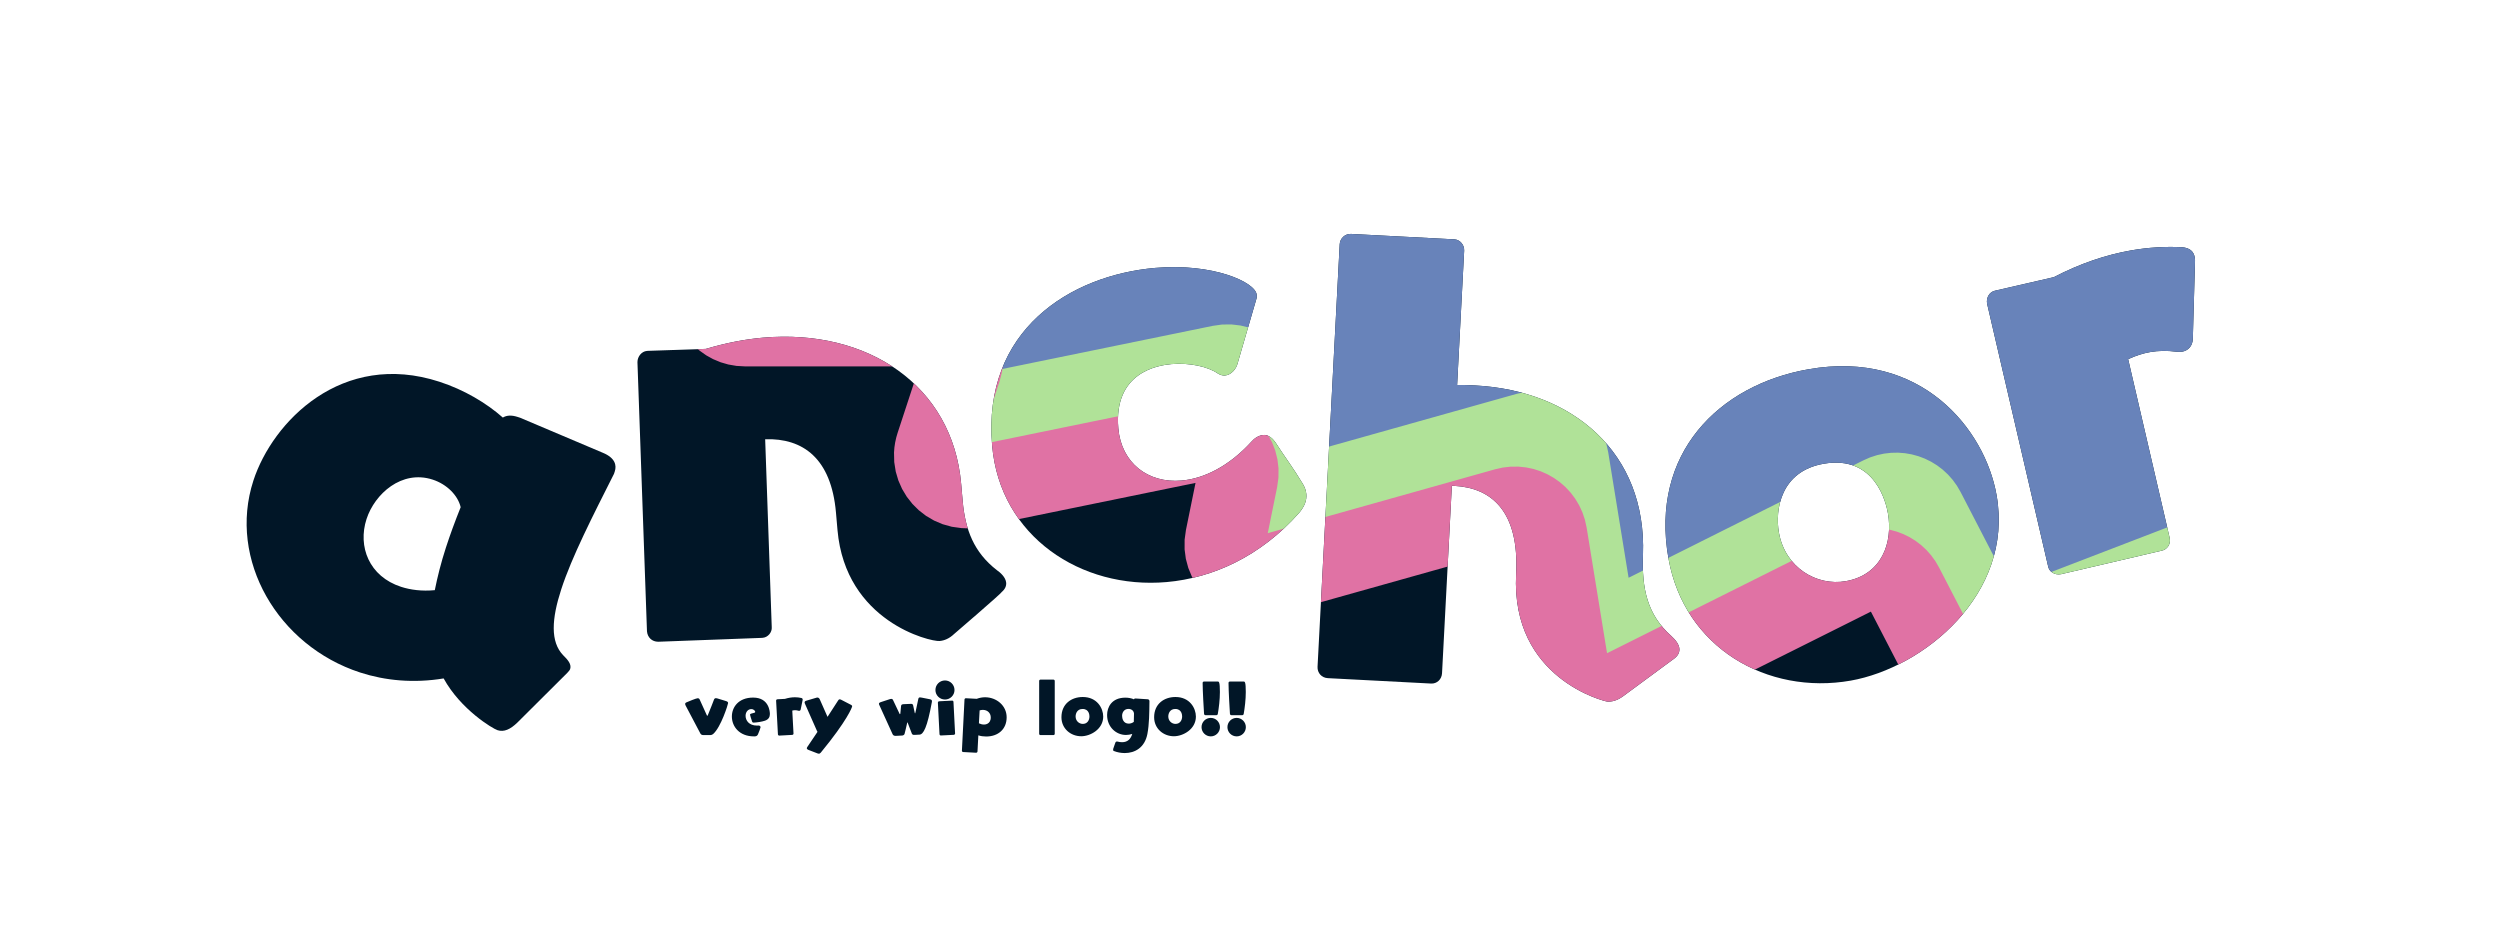
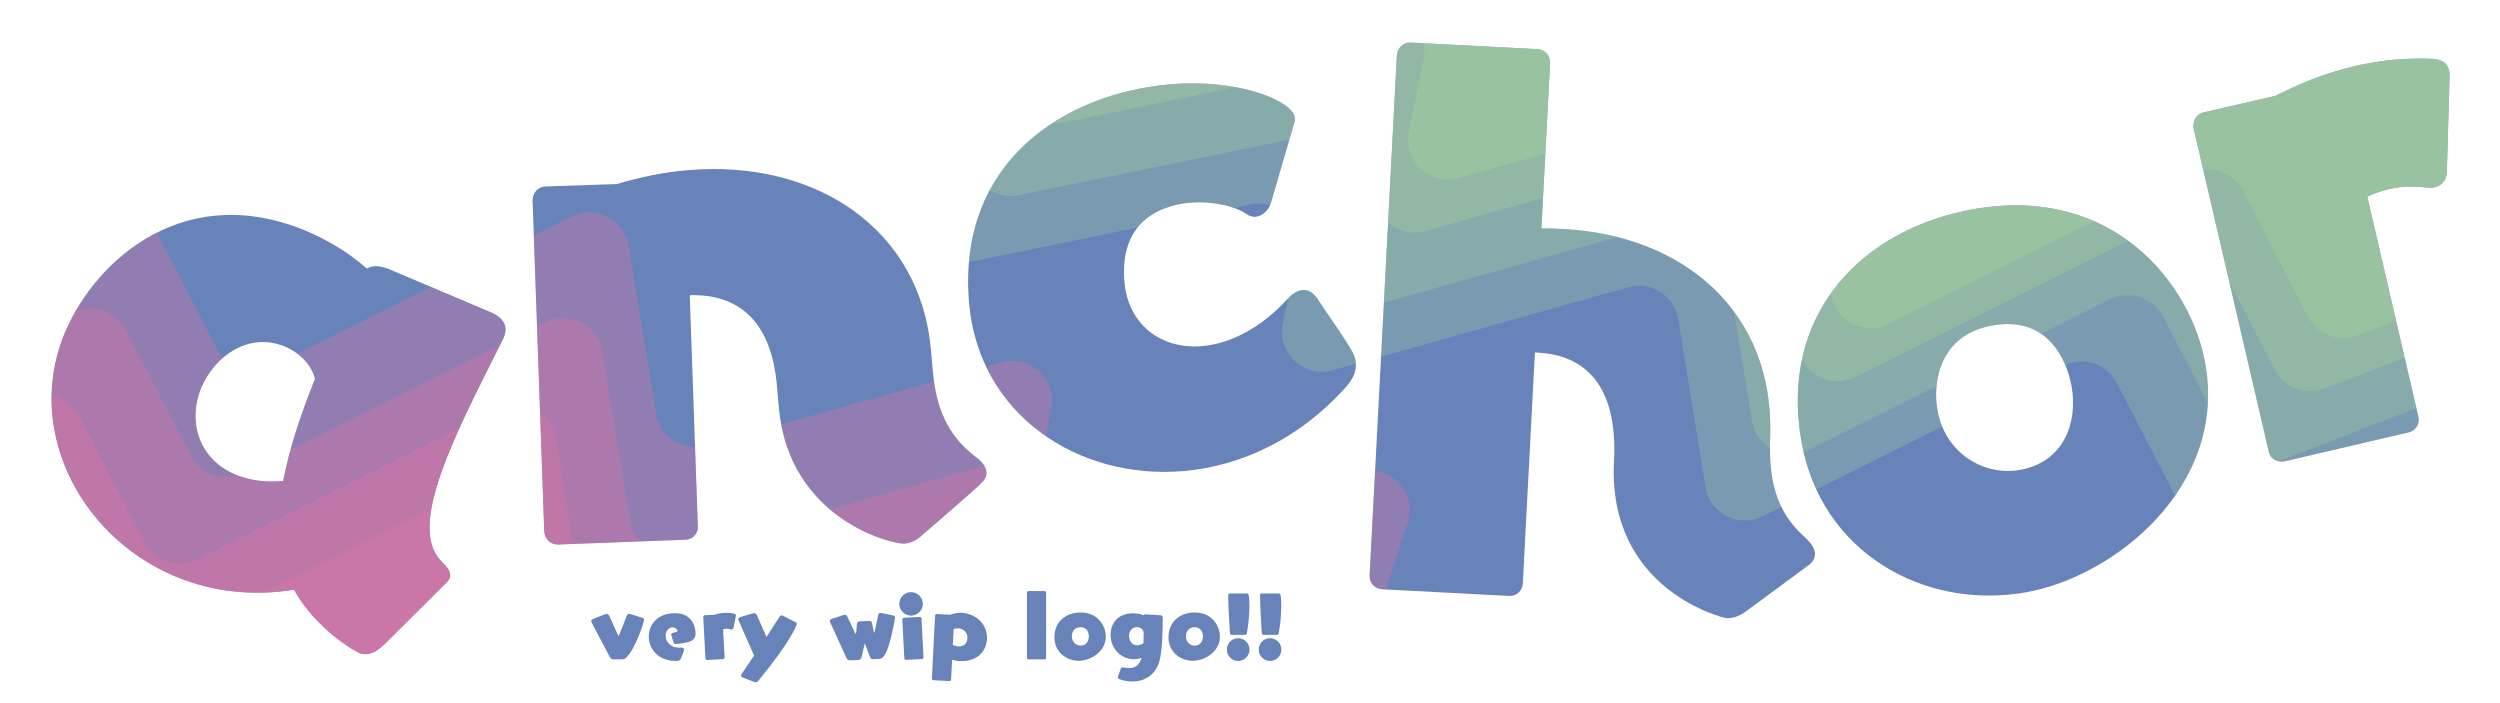
- <svg xmlns="http://www.w3.org/2000/svg" width="464" height="173" viewBox="0 0 464 173" fill="none">
-   <path d="M131.8 136.432H130.588C130.348 136.432 130.132 136.384 130 136.156L127.252 130.948C127.192 130.828 127.168 130.732 127.168 130.648C127.168 130.516 127.24 130.432 127.372 130.372C127.66 130.24 129.232 129.592 129.484 129.592C129.664 129.592 129.784 129.676 129.844 129.796L131.188 132.76C131.212 132.82 131.248 132.844 131.272 132.844C131.308 132.844 131.332 132.82 131.368 132.748C131.788 131.776 132.448 130.012 132.532 129.808C132.604 129.652 132.724 129.58 132.88 129.58C132.964 129.58 133.048 129.592 133.144 129.628L134.752 130.12C135.028 130.204 135.136 130.324 135.136 130.492C135.136 130.684 133.816 134.98 132.34 136.252C132.22 136.348 132.016 136.432 131.8 136.432ZM140.071 136.672H139.927C137.203 136.672 135.835 134.812 135.835 132.988C135.835 131.272 137.047 129.472 139.783 129.472C142.759 129.472 142.891 132.124 142.891 132.52C142.891 133.072 142.663 133.528 141.955 133.768C141.391 133.96 140.503 134.092 139.879 134.116C139.687 134.116 139.627 134.032 139.579 133.888C139.435 133.492 139.207 132.712 139.207 132.664C139.207 132.532 139.303 132.472 139.459 132.436C140.083 132.292 140.167 132.268 140.167 132.1C140.167 131.992 139.939 131.608 139.435 131.608C138.859 131.608 138.379 132.112 138.379 132.856C138.379 133.708 139.003 134.668 140.503 134.668C140.587 134.668 140.683 134.668 140.767 134.656H140.791C140.959 134.656 141.163 134.764 141.163 134.968C141.163 135.088 140.851 135.904 140.671 136.312C140.575 136.504 140.419 136.672 140.071 136.672ZM147.034 136.396L144.646 136.528C144.502 136.528 144.382 136.432 144.382 136.288L144.046 130.048C144.046 129.904 144.154 129.784 144.286 129.784L145.678 129.712C146.326 129.508 146.95 129.412 147.55 129.412C147.958 129.412 148.354 129.46 148.726 129.544C148.906 129.592 148.978 129.688 148.978 129.832C148.978 129.88 148.966 129.928 148.954 129.988L148.606 131.68C148.57 131.848 148.45 131.932 148.306 131.932C148.27 131.932 148.222 131.92 148.174 131.908C147.982 131.848 147.778 131.812 147.574 131.812C147.406 131.812 147.238 131.836 147.046 131.884L147.274 136.132V136.156C147.274 136.288 147.166 136.396 147.034 136.396ZM151.752 139.84L150.012 139.168C149.832 139.096 149.748 139 149.748 138.88C149.748 138.796 149.784 138.712 149.844 138.628L151.728 135.832C151.692 135.796 151.668 135.736 151.632 135.664L149.388 130.588C149.352 130.504 149.328 130.432 149.328 130.372C149.328 130.204 149.472 130.096 149.652 130.048L151.56 129.484C151.608 129.472 151.656 129.46 151.704 129.46C151.92 129.46 152.076 129.616 152.16 129.82L153.588 133.048C154.296 131.98 154.98 130.912 155.568 129.988C155.64 129.868 155.724 129.796 155.856 129.796C155.928 129.796 156.036 129.82 156.156 129.892L157.944 130.816C158.088 130.888 158.16 130.972 158.16 131.08C158.16 131.26 157.248 133.72 152.34 139.684C152.22 139.816 152.112 139.888 151.968 139.888C151.908 139.888 151.836 139.876 151.752 139.84ZM170.656 136.348L169.744 136.396H169.66C169.468 136.396 169.348 136.348 169.252 136.192C169.18 136.048 168.676 134.716 168.484 134.188C168.448 134.092 168.424 134.068 168.412 134.068C168.388 134.068 168.376 134.14 168.364 134.188C168.244 134.728 167.98 135.904 167.884 136.216C167.848 136.36 167.656 136.504 167.452 136.516L166.264 136.576H166.204C165.988 136.576 165.772 136.504 165.664 136.264L163.216 130.888C163.18 130.816 163.132 130.72 163.132 130.624C163.132 130.516 163.204 130.408 163.444 130.324L165.196 129.748C165.28 129.724 165.352 129.712 165.412 129.712C165.58 129.712 165.688 129.796 165.736 129.904L166.96 132.484C166.984 132.532 167.008 132.544 167.032 132.544C167.056 132.544 167.092 132.508 167.104 132.436C167.152 132.028 167.224 131.164 167.236 131.056C167.26 130.792 167.392 130.72 167.68 130.696L169.06 130.636H169.12C169.288 130.636 169.396 130.696 169.468 130.876L169.78 132.316C169.792 132.352 169.816 132.4 169.84 132.4C169.876 132.4 169.9 132.316 170.44 129.712C170.488 129.496 170.608 129.436 170.764 129.436C170.872 129.436 170.992 129.46 171.1 129.484L172.552 129.772C172.9 129.832 172.972 129.976 172.972 130.144C172.972 130.204 172.96 130.276 172.948 130.336C172.084 135.052 171.388 136.312 170.656 136.348ZM177.035 136.384L174.635 136.504H174.611C174.479 136.504 174.383 136.396 174.371 136.264L174.071 130.42C174.071 130.276 174.167 130.168 174.311 130.156L176.711 130.036H176.735C176.855 130.036 176.963 130.144 176.963 130.264L177.263 136.12V136.144C177.263 136.264 177.155 136.372 177.035 136.384ZM177.155 128.068C177.155 129.04 176.363 129.832 175.391 129.832C174.407 129.832 173.615 129.04 173.615 128.068C173.615 127.084 174.407 126.292 175.391 126.292C176.363 126.292 177.155 127.084 177.155 128.068ZM181.159 139.708L178.759 139.576C178.639 139.576 178.531 139.468 178.531 139.336V139.312L179.011 129.832C179.023 129.7 179.131 129.592 179.251 129.592H179.275L181.279 129.7C181.795 129.508 182.323 129.412 182.827 129.412C184.939 129.412 186.835 130.948 186.835 133.132C186.835 135.316 185.287 136.696 183.019 136.696C182.515 136.696 182.023 136.624 181.579 136.48L181.423 139.468C181.411 139.612 181.303 139.708 181.159 139.708ZM181.819 131.848L181.687 134.248C181.951 134.38 182.299 134.476 182.635 134.476C182.731 134.476 183.883 134.476 183.883 133.156C183.883 132.328 183.259 131.752 182.419 131.752C182.227 131.752 182.023 131.788 181.819 131.848ZM195.52 136.432H193.108C192.976 136.432 192.868 136.324 192.868 136.192V126.388C192.868 126.244 192.976 126.136 193.108 126.136H195.52C195.652 126.136 195.76 126.244 195.76 126.388V136.192C195.76 136.324 195.652 136.432 195.52 136.432ZM204.756 133C204.756 135.34 202.38 136.648 200.676 136.648C198.72 136.648 197.004 135.232 197.004 133.12C197.004 130.648 198.852 129.364 200.964 129.364C203.616 129.364 204.756 131.44 204.756 133ZM200.964 134.356C201.816 134.356 202.2 133.66 202.2 132.976C202.2 132.748 202.152 131.584 200.928 131.584C199.92 131.584 199.632 132.436 199.632 132.976C199.632 133.804 200.28 134.356 200.964 134.356ZM206.618 138.964L207.002 137.86C207.05 137.704 207.182 137.62 207.314 137.62C207.338 137.62 207.362 137.632 207.386 137.632C207.71 137.716 207.998 137.752 208.262 137.752C209.27 137.752 209.858 137.176 210.146 136.216C209.774 136.336 209.366 136.408 208.982 136.408C207.146 136.408 205.478 134.932 205.478 132.7C205.478 131.248 206.342 129.484 208.874 129.484C209.45 129.484 210.002 129.592 210.47 129.796C210.506 129.664 210.614 129.64 210.722 129.64H210.782C210.782 129.64 212.75 129.772 213.026 129.784C213.218 129.796 213.338 129.952 213.338 130.132C213.314 132.244 213.302 134.428 212.954 136.228C212.462 138.772 210.626 139.768 208.754 139.768C208.058 139.768 207.362 139.636 206.726 139.384C206.618 139.348 206.594 139.252 206.594 139.156C206.594 139.084 206.606 139.012 206.618 138.964ZM210.374 134.02L210.434 133.984C210.458 133.504 210.47 132.976 210.47 132.436C210.422 131.872 209.954 131.572 209.438 131.572C208.682 131.572 208.262 132.184 208.262 132.856C208.262 133.324 208.454 134.308 209.51 134.308C209.798 134.308 210.182 134.176 210.374 134.02ZM221.959 133C221.959 135.34 219.583 136.648 217.879 136.648C215.923 136.648 214.207 135.232 214.207 133.12C214.207 130.648 216.055 129.364 218.167 129.364C220.819 129.364 221.959 131.44 221.959 133ZM218.167 134.356C219.019 134.356 219.403 133.66 219.403 132.976C219.403 132.748 219.355 131.584 218.131 131.584C217.123 131.584 216.835 132.436 216.835 132.976C216.835 133.804 217.483 134.356 218.167 134.356ZM225.765 132.736H223.737C223.593 132.736 223.485 132.628 223.473 132.484C223.401 131.416 223.221 128.404 223.209 126.748C223.209 126.616 223.305 126.496 223.449 126.496H226.017C226.233 126.496 226.413 126.532 226.413 128.44C226.413 129.856 226.221 131.38 226.029 132.484C226.005 132.628 225.909 132.736 225.765 132.736ZM224.721 136.672C223.773 136.672 223.005 135.904 223.005 134.956C223.005 134.008 223.773 133.24 224.721 133.24C225.657 133.24 226.425 134.008 226.425 134.956C226.425 135.904 225.657 136.672 224.721 136.672ZM230.57 132.736H228.542C228.398 132.736 228.29 132.628 228.278 132.484C228.206 131.416 228.026 128.404 228.014 126.748C228.014 126.616 228.11 126.496 228.254 126.496H230.822C231.038 126.496 231.218 126.532 231.218 128.44C231.218 129.856 231.026 131.38 230.834 132.484C230.81 132.628 230.714 132.736 230.57 132.736ZM229.526 136.672C228.578 136.672 227.81 135.904 227.81 134.956C227.81 134.008 228.578 133.24 229.526 133.24C230.462 133.24 231.23 134.008 231.23 134.956C231.23 135.904 230.462 136.672 229.526 136.672Z" fill="#011627" />
-   <path d="M105.283 124.891L96.033 134.1C94.707 135.385 93.527 135.91 92.34 135.524C91.427 135.228 85.511 131.69 82.34 125.916C76.791 126.838 71.505 126.332 66.849 124.819C51.601 119.865 42.251 103.906 47.027 89.207C50.587 78.251 63.48 64.977 81.558 70.851C86.123 72.334 90.27 74.792 93.327 77.501C94.082 77.04 94.993 77.033 96.088 77.389L96.545 77.537L111.895 84.039C114.21 84.993 114.463 86.388 114.107 87.483L113.959 87.94C109.981 95.833 106.122 103.361 104.164 109.387C102.384 114.865 102.113 119.117 104.53 121.618C105.295 122.372 106.121 123.246 105.824 124.159C105.765 124.341 105.585 124.586 105.283 124.891ZM80.698 109.534C81.195 107.072 81.843 104.456 82.763 101.625C83.534 99.252 84.426 96.816 85.499 94.136C84.997 91.954 82.947 89.875 80.299 89.015C74.547 87.146 69.542 91.677 68.029 96.333C66.368 101.446 68.505 106.986 74.439 108.914C76.174 109.478 78.301 109.765 80.698 109.534Z" fill="#011627" />
-   <path d="M178.395 89.807L178.671 92.963C179.14 98.319 180.76 102.513 184.999 105.805C185.614 106.232 186.654 107.105 186.746 108.157C186.797 108.731 186.56 109.33 185.932 109.867C185.949 110.058 177.075 117.676 177.075 117.676C176.186 118.525 175.255 118.896 174.394 118.971C172.672 119.122 156.927 115.392 155.438 98.369L155.154 95.117C154.275 85.075 149.03 81.294 142.015 81.522L143.235 116.397C143.319 117.353 142.533 118.289 141.577 118.373L141.386 118.39L122.175 119.107C121.019 119.111 120.179 118.318 120.078 117.17L118.31 67.214C118.313 66.154 119.099 65.218 120.055 65.134L120.246 65.117L131.007 64.754C134.67 63.663 138.175 62.971 141.618 62.669C161.032 60.971 176.797 71.541 178.395 89.807Z" fill="#011627" />
-   <path d="M233.208 55.402L229.726 67.367C229.444 68.548 228.475 69.596 227.328 69.697C226.945 69.73 226.45 69.581 226.043 69.327C224.196 68.043 220.756 67.284 217.409 67.577C214.923 67.795 206.653 69.096 207.565 79.521C208.125 85.928 213.084 89.734 219.3 89.191C223.412 88.831 228.035 86.595 232.258 81.986C232.781 81.362 233.6 80.808 234.461 80.733C235.13 80.674 235.929 80.99 236.699 82.079C238.704 85.18 240.003 86.801 241.809 89.823C242.146 90.372 242.396 91.025 242.454 91.694C242.555 92.842 242.169 93.936 241.121 95.183C234.019 103.225 225.123 107.28 216.516 108.033C200.64 109.422 185.612 99.558 184.139 82.727C182.265 61.304 198.622 51.104 214.402 49.723C225.017 48.795 233.036 52.333 233.245 54.724C233.262 54.915 233.287 55.202 233.208 55.402Z" fill="#011627" />
-   <path d="M310.756 122.216L301.257 129.217C300.157 130.024 299.183 130.262 298.32 130.216C297.937 130.196 280.372 126.007 281.392 106.546C282 94.946 276.847 90.542 269.945 90.18L269.466 90.155L267.642 124.956C267.581 126.106 266.673 126.924 265.619 126.868L246.445 125.864C245.295 125.803 244.477 124.895 244.537 123.745L248.647 45.324C248.703 44.27 249.616 43.356 250.766 43.417L269.94 44.422C270.994 44.477 271.807 45.481 271.752 46.535L270.445 71.461C271.601 71.425 272.751 71.486 273.806 71.541C291.829 72.486 305.647 83.977 304.939 102.973C304.709 109.21 305.704 114.069 310.205 118.054C310.755 118.563 311.76 119.577 311.704 120.632C311.679 121.111 311.457 121.676 310.756 122.216Z" fill="#011627" />
-   <path d="M370.57 91.915C373.82 110.35 356.918 123.956 343.493 126.323C328.083 129.041 312.596 120.269 309.662 103.629C306.228 84.154 319.004 71.471 335.643 68.537C356.537 64.852 368.402 79.624 370.57 91.915ZM342.578 107.866C349.291 106.682 351.349 100.665 350.399 95.276C350.082 93.48 348.087 84.376 338.444 86.077C330.502 87.477 329.417 94.59 330.167 98.844C331.317 105.367 337.189 108.816 342.578 107.866Z" fill="#011627" />
-   <path d="M401.158 102.215L382.527 106.572C381.393 106.772 380.314 106.183 380.114 105.048L368.798 56.353C368.598 55.219 369.282 54.124 370.322 53.94L381.189 51.439C386.011 48.932 390.794 47.309 395.521 46.475C398.735 45.908 401.922 45.736 404.969 45.881C406.454 46.01 407.155 46.666 407.355 47.8C407.421 48.178 407.394 48.573 407.382 49.063L406.991 62.877C406.941 64.25 406.112 65.079 404.978 65.279C404.694 65.329 404.299 65.301 403.904 65.273C402.308 65.067 400.651 65.067 399.044 65.35C397.72 65.584 396.43 66.006 394.984 66.651L402.682 99.802L402.715 99.991C402.898 101.031 402.198 102.032 401.158 102.215Z" fill="#011627" />
-   <mask id="mask0_1_53" style="mask-type:alpha" maskUnits="userSpaceOnUse" x="45" y="43" width="363" height="93">
-     <path d="M105.283 124.891L96.033 134.1C94.707 135.385 93.527 135.91 92.34 135.524C91.427 135.228 85.511 131.69 82.34 125.916C76.791 126.838 71.505 126.332 66.849 124.819C51.601 119.865 42.251 103.906 47.027 89.207C50.587 78.251 63.48 64.977 81.558 70.851C86.123 72.334 90.27 74.792 93.327 77.501C94.082 77.04 94.993 77.033 96.088 77.389L96.545 77.537L111.895 84.039C114.21 84.993 114.463 86.388 114.107 87.483L113.959 87.94C109.981 95.833 106.122 103.361 104.164 109.387C102.384 114.865 102.113 119.117 104.53 121.618C105.295 122.372 106.121 123.246 105.824 124.159C105.765 124.341 105.585 124.586 105.283 124.891ZM80.698 109.534C81.195 107.072 81.843 104.456 82.763 101.625C83.534 99.252 84.426 96.816 85.499 94.136C84.997 91.954 82.947 89.875 80.299 89.015C74.547 87.146 69.542 91.677 68.029 96.333C66.368 101.446 68.505 106.986 74.439 108.914C76.174 109.478 78.301 109.765 80.698 109.534Z" fill="#011627" />
-     <path d="M178.395 89.807L178.671 92.963C179.14 98.319 180.76 102.513 184.999 105.805C185.614 106.232 186.654 107.105 186.746 108.157C186.797 108.731 186.56 109.33 185.932 109.867C185.949 110.058 177.075 117.676 177.075 117.676C176.186 118.525 175.255 118.896 174.394 118.971C172.672 119.122 156.927 115.392 155.438 98.369L155.154 95.117C154.275 85.075 149.03 81.294 142.015 81.522L143.235 116.397C143.319 117.353 142.533 118.289 141.577 118.373L141.386 118.39L122.175 119.107C121.019 119.111 120.179 118.318 120.078 117.17L118.31 67.214C118.313 66.154 119.099 65.218 120.055 65.134L120.246 65.117L131.007 64.754C134.67 63.663 138.175 62.971 141.618 62.669C161.032 60.971 176.797 71.541 178.395 89.807Z" fill="#011627" />
-     <path d="M233.208 55.402L229.726 67.367C229.444 68.548 228.475 69.596 227.328 69.697C226.945 69.73 226.45 69.581 226.043 69.327C224.196 68.043 220.756 67.284 217.409 67.577C214.923 67.795 206.653 69.096 207.565 79.521C208.125 85.928 213.084 89.734 219.3 89.191C223.412 88.831 228.035 86.595 232.258 81.986C232.781 81.362 233.6 80.808 234.461 80.733C235.13 80.674 235.929 80.99 236.699 82.079C238.704 85.18 240.003 86.801 241.809 89.823C242.146 90.372 242.396 91.025 242.454 91.694C242.555 92.842 242.169 93.936 241.121 95.183C234.019 103.225 225.123 107.28 216.516 108.033C200.64 109.422 185.612 99.558 184.139 82.727C182.265 61.304 198.622 51.104 214.402 49.723C225.017 48.795 233.036 52.333 233.245 54.724C233.262 54.915 233.287 55.202 233.208 55.402Z" fill="#011627" />
-     <path d="M310.756 122.216L301.257 129.217C300.157 130.024 299.183 130.262 298.32 130.216C297.937 130.196 280.372 126.007 281.392 106.546C282 94.946 276.847 90.542 269.945 90.18L269.466 90.155L267.642 124.956C267.581 126.106 266.673 126.924 265.619 126.868L246.445 125.864C245.295 125.803 244.477 124.895 244.537 123.745L248.647 45.324C248.703 44.27 249.616 43.356 250.766 43.417L269.94 44.422C270.994 44.477 271.807 45.481 271.752 46.535L270.445 71.461C271.601 71.425 272.751 71.486 273.806 71.541C291.829 72.486 305.647 83.977 304.939 102.973C304.709 109.21 305.704 114.069 310.205 118.054C310.755 118.563 311.76 119.577 311.704 120.632C311.679 121.111 311.457 121.676 310.756 122.216Z" fill="#011627" />
-     <path d="M370.57 91.915C373.82 110.35 356.918 123.956 343.493 126.323C328.083 129.041 312.596 120.269 309.662 103.629C306.228 84.154 319.004 71.471 335.643 68.537C356.537 64.852 368.402 79.624 370.57 91.915ZM342.578 107.866C349.291 106.682 351.349 100.665 350.399 95.276C350.082 93.48 348.087 84.376 338.444 86.077C330.502 87.477 329.417 94.59 330.167 98.844C331.317 105.367 337.189 108.816 342.578 107.866Z" fill="#011627" />
-     <path d="M401.158 102.215L382.527 106.572C381.393 106.772 380.314 106.183 380.114 105.048L368.798 56.353C368.598 55.219 369.282 54.124 370.322 53.94L381.189 51.439C386.011 48.932 390.794 47.309 395.521 46.475C398.735 45.908 401.922 45.736 404.969 45.881C406.454 46.01 407.155 46.666 407.355 47.8C407.421 48.178 407.394 48.573 407.382 49.063L406.991 62.877C406.941 64.25 406.112 65.079 404.978 65.279C404.694 65.329 404.299 65.301 403.904 65.273C402.308 65.067 400.651 65.067 399.044 65.35C397.72 65.584 396.43 66.006 394.984 66.651L402.682 99.802L402.715 99.991C402.898 101.031 402.198 102.032 401.158 102.215Z" fill="#011627" />
+ <svg xmlns="http://www.w3.org/2000/svg" width="377" height="106" viewBox="0 0 377 106" fill="none">
+   <path d="M93.8 99.432H92.588C92.348 99.432 92.132 99.384 92 99.156L89.252 93.948C89.192 93.828 89.168 93.732 89.168 93.648C89.168 93.516 89.24 93.432 89.372 93.372C89.66 93.24 91.232 92.592 91.484 92.592C91.664 92.592 91.784 92.676 91.844 92.796L93.188 95.76C93.212 95.82 93.248 95.844 93.272 95.844C93.308 95.844 93.332 95.82 93.368 95.748C93.788 94.776 94.448 93.012 94.532 92.808C94.604 92.652 94.724 92.58 94.88 92.58C94.964 92.58 95.048 92.592 95.144 92.628L96.752 93.12C97.028 93.204 97.136 93.324 97.136 93.492C97.136 93.684 95.816 97.98 94.34 99.252C94.22 99.348 94.016 99.432 93.8 99.432ZM102.071 99.672H101.927C99.203 99.672 97.835 97.812 97.835 95.988C97.835 94.272 99.047 92.472 101.783 92.472C104.759 92.472 104.891 95.124 104.891 95.52C104.891 96.072 104.663 96.528 103.955 96.768C103.391 96.96 102.503 97.092 101.879 97.116C101.687 97.116 101.627 97.032 101.579 96.888C101.435 96.492 101.207 95.712 101.207 95.664C101.207 95.532 101.303 95.472 101.459 95.436C102.083 95.292 102.167 95.268 102.167 95.1C102.167 94.992 101.939 94.608 101.435 94.608C100.859 94.608 100.379 95.112 100.379 95.856C100.379 96.708 101.003 97.668 102.503 97.668C102.587 97.668 102.683 97.668 102.767 97.656H102.791C102.959 97.656 103.163 97.764 103.163 97.968C103.163 98.088 102.851 98.904 102.671 99.312C102.575 99.504 102.419 99.672 102.071 99.672ZM109.034 99.396L106.646 99.528C106.502 99.528 106.382 99.432 106.382 99.288L106.046 93.048C106.046 92.904 106.154 92.784 106.286 92.784L107.678 92.712C108.326 92.508 108.95 92.412 109.55 92.412C109.958 92.412 110.354 92.46 110.726 92.544C110.906 92.592 110.978 92.688 110.978 92.832C110.978 92.88 110.966 92.928 110.954 92.988L110.606 94.68C110.57 94.848 110.45 94.932 110.306 94.932C110.27 94.932 110.222 94.92 110.174 94.908C109.982 94.848 109.778 94.812 109.574 94.812C109.406 94.812 109.238 94.836 109.046 94.884L109.274 99.132V99.156C109.274 99.288 109.166 99.396 109.034 99.396ZM113.752 102.84L112.012 102.168C111.832 102.096 111.748 102 111.748 101.88C111.748 101.796 111.784 101.712 111.844 101.628L113.728 98.832C113.692 98.796 113.668 98.736 113.632 98.664L111.388 93.588C111.352 93.504 111.328 93.432 111.328 93.372C111.328 93.204 111.472 93.096 111.652 93.048L113.56 92.484C113.608 92.472 113.656 92.46 113.704 92.46C113.92 92.46 114.076 92.616 114.16 92.82L115.588 96.048C116.296 94.98 116.98 93.912 117.568 92.988C117.64 92.868 117.724 92.796 117.856 92.796C117.928 92.796 118.036 92.82 118.156 92.892L119.944 93.816C120.088 93.888 120.16 93.972 120.16 94.08C120.16 94.26 119.248 96.72 114.34 102.684C114.22 102.816 114.112 102.888 113.968 102.888C113.908 102.888 113.836 102.876 113.752 102.84ZM132.656 99.348L131.744 99.396H131.66C131.468 99.396 131.348 99.348 131.252 99.192C131.18 99.048 130.676 97.716 130.484 97.188C130.448 97.092 130.424 97.068 130.412 97.068C130.388 97.068 130.376 97.14 130.364 97.188C130.244 97.728 129.98 98.904 129.884 99.216C129.848 99.36 129.656 99.504 129.452 99.516L128.264 99.576H128.204C127.988 99.576 127.772 99.504 127.664 99.264L125.216 93.888C125.18 93.816 125.132 93.72 125.132 93.624C125.132 93.516 125.204 93.408 125.444 93.324L127.196 92.748C127.28 92.724 127.352 92.712 127.412 92.712C127.58 92.712 127.688 92.796 127.736 92.904L128.96 95.484C128.984 95.532 129.008 95.544 129.032 95.544C129.056 95.544 129.092 95.508 129.104 95.436C129.152 95.028 129.224 94.164 129.236 94.056C129.26 93.792 129.392 93.72 129.68 93.696L131.06 93.636H131.12C131.288 93.636 131.396 93.696 131.468 93.876L131.78 95.316C131.792 95.352 131.816 95.4 131.84 95.4C131.876 95.4 131.9 95.316 132.44 92.712C132.488 92.496 132.608 92.436 132.764 92.436C132.872 92.436 132.992 92.46 133.1 92.484L134.552 92.772C134.9 92.832 134.972 92.976 134.972 93.144C134.972 93.204 134.96 93.276 134.948 93.336C134.084 98.052 133.388 99.312 132.656 99.348ZM139.035 99.384L136.635 99.504H136.611C136.479 99.504 136.383 99.396 136.371 99.264L136.071 93.42C136.071 93.276 136.167 93.168 136.311 93.156L138.711 93.036H138.735C138.855 93.036 138.963 93.144 138.963 93.264L139.263 99.12V99.144C139.263 99.264 139.155 99.372 139.035 99.384ZM139.155 91.068C139.155 92.04 138.363 92.832 137.391 92.832C136.407 92.832 135.615 92.04 135.615 91.068C135.615 90.084 136.407 89.292 137.391 89.292C138.363 89.292 139.155 90.084 139.155 91.068ZM143.159 102.708L140.759 102.576C140.639 102.576 140.531 102.468 140.531 102.336V102.312L141.011 92.832C141.023 92.7 141.131 92.592 141.251 92.592H141.275L143.279 92.7C143.795 92.508 144.323 92.412 144.827 92.412C146.939 92.412 148.835 93.948 148.835 96.132C148.835 98.316 147.287 99.696 145.019 99.696C144.515 99.696 144.023 99.624 143.579 99.48L143.423 102.468C143.411 102.612 143.303 102.708 143.159 102.708ZM143.819 94.848L143.687 97.248C143.951 97.38 144.299 97.476 144.635 97.476C144.731 97.476 145.883 97.476 145.883 96.156C145.883 95.328 145.259 94.752 144.419 94.752C144.227 94.752 144.023 94.788 143.819 94.848ZM157.52 99.432H155.108C154.976 99.432 154.868 99.324 154.868 99.192V89.388C154.868 89.244 154.976 89.136 155.108 89.136H157.52C157.652 89.136 157.76 89.244 157.76 89.388V99.192C157.76 99.324 157.652 99.432 157.52 99.432ZM166.756 96C166.756 98.34 164.38 99.648 162.676 99.648C160.72 99.648 159.004 98.232 159.004 96.12C159.004 93.648 160.852 92.364 162.964 92.364C165.616 92.364 166.756 94.44 166.756 96ZM162.964 97.356C163.816 97.356 164.2 96.66 164.2 95.976C164.2 95.748 164.152 94.584 162.928 94.584C161.92 94.584 161.632 95.436 161.632 95.976C161.632 96.804 162.28 97.356 162.964 97.356ZM168.618 101.964L169.002 100.86C169.05 100.704 169.182 100.62 169.314 100.62C169.338 100.62 169.362 100.632 169.386 100.632C169.71 100.716 169.998 100.752 170.262 100.752C171.27 100.752 171.858 100.176 172.146 99.216C171.774 99.336 171.366 99.408 170.982 99.408C169.146 99.408 167.478 97.932 167.478 95.7C167.478 94.248 168.342 92.484 170.874 92.484C171.45 92.484 172.002 92.592 172.47 92.796C172.506 92.664 172.614 92.64 172.722 92.64H172.782C172.782 92.64 174.75 92.772 175.026 92.784C175.218 92.796 175.338 92.952 175.338 93.132C175.314 95.244 175.302 97.428 174.954 99.228C174.462 101.772 172.626 102.768 170.754 102.768C170.058 102.768 169.362 102.636 168.726 102.384C168.618 102.348 168.594 102.252 168.594 102.156C168.594 102.084 168.606 102.012 168.618 101.964ZM172.374 97.02L172.434 96.984C172.458 96.504 172.47 95.976 172.47 95.436C172.422 94.872 171.954 94.572 171.438 94.572C170.682 94.572 170.262 95.184 170.262 95.856C170.262 96.324 170.454 97.308 171.51 97.308C171.798 97.308 172.182 97.176 172.374 97.02ZM183.959 96C183.959 98.34 181.583 99.648 179.879 99.648C177.923 99.648 176.207 98.232 176.207 96.12C176.207 93.648 178.055 92.364 180.167 92.364C182.819 92.364 183.959 94.44 183.959 96ZM180.167 97.356C181.019 97.356 181.403 96.66 181.403 95.976C181.403 95.748 181.355 94.584 180.131 94.584C179.123 94.584 178.835 95.436 178.835 95.976C178.835 96.804 179.483 97.356 180.167 97.356ZM187.765 95.736H185.737C185.593 95.736 185.485 95.628 185.473 95.484C185.401 94.416 185.221 91.404 185.209 89.748C185.209 89.616 185.305 89.496 185.449 89.496H188.017C188.233 89.496 188.413 89.532 188.413 91.44C188.413 92.856 188.221 94.38 188.029 95.484C188.005 95.628 187.909 95.736 187.765 95.736ZM186.721 99.672C185.773 99.672 185.005 98.904 185.005 97.956C185.005 97.008 185.773 96.24 186.721 96.24C187.657 96.24 188.425 97.008 188.425 97.956C188.425 98.904 187.657 99.672 186.721 99.672ZM192.57 95.736H190.542C190.398 95.736 190.29 95.628 190.278 95.484C190.206 94.416 190.026 91.404 190.014 89.748C190.014 89.616 190.11 89.496 190.254 89.496H192.822C193.038 89.496 193.218 89.532 193.218 91.44C193.218 92.856 193.026 94.38 192.834 95.484C192.81 95.628 192.714 95.736 192.57 95.736ZM191.526 99.672C190.578 99.672 189.81 98.904 189.81 97.956C189.81 97.008 190.578 96.24 191.526 96.24C192.462 96.24 193.23 97.008 193.23 97.956C193.23 98.904 192.462 99.672 191.526 99.672Z" fill="#6883BA" />
+   <path d="M67.283 87.891L58.033 97.1C56.707 98.385 55.527 98.91 54.34 98.524C53.427 98.228 47.511 94.69 44.34 88.916C38.791 89.838 33.505 89.332 28.849 87.819C13.601 82.865 4.251 66.906 9.027 52.207C12.587 41.251 25.48 27.977 43.558 33.851C48.123 35.334 52.27 37.792 55.327 40.501C56.082 40.04 56.993 40.033 58.088 40.389L58.545 40.537L73.895 47.039C76.21 47.993 76.463 49.388 76.107 50.483L75.959 50.94C71.981 58.833 68.122 66.361 66.164 72.387C64.384 77.865 64.113 82.117 66.53 84.618C67.295 85.372 68.121 86.246 67.824 87.159C67.765 87.341 67.585 87.585 67.283 87.891ZM42.698 72.534C43.195 70.072 43.843 67.456 44.763 64.625C45.534 62.252 46.426 59.816 47.499 57.136C46.997 54.954 44.947 52.875 42.299 52.015C36.547 50.146 31.542 54.677 30.029 59.333C28.368 64.446 30.505 69.986 36.439 71.914C38.174 72.478 40.301 72.765 42.698 72.534Z" fill="#6883BA" />
+   <path d="M140.395 52.807L140.671 55.963C141.14 61.319 142.76 65.513 146.999 68.805C147.614 69.233 148.654 70.105 148.746 71.157C148.797 71.731 148.56 72.33 147.932 72.867C147.949 73.058 139.075 80.676 139.075 80.676C138.186 81.525 137.255 81.896 136.394 81.971C134.672 82.121 118.927 78.392 117.438 61.369L117.154 58.117C116.275 48.075 111.03 44.294 104.015 44.522L105.235 79.397C105.319 80.353 104.533 81.289 103.577 81.373L103.386 81.389L84.175 82.107C83.019 82.111 82.179 81.318 82.078 80.17L80.309 30.214C80.313 29.154 81.099 28.218 82.055 28.134L82.246 28.117L93.007 27.754C96.67 26.663 100.175 25.971 103.618 25.669C123.032 23.971 138.797 34.541 140.395 52.807Z" fill="#6883BA" />
+   <path d="M195.208 18.402L191.726 30.367C191.444 31.548 190.475 32.596 189.328 32.697C188.945 32.73 188.45 32.581 188.043 32.327C186.196 31.043 182.756 30.284 179.409 30.577C176.923 30.795 168.653 32.096 169.565 42.521C170.125 48.928 175.084 52.734 181.3 52.191C185.412 51.831 190.035 49.595 194.257 44.986C194.781 44.362 195.6 43.808 196.461 43.733C197.13 43.675 197.929 43.99 198.698 45.079C200.704 48.18 202.003 49.801 203.809 52.823C204.146 53.372 204.396 54.025 204.454 54.694C204.555 55.842 204.169 56.935 203.121 58.184C196.019 66.225 187.123 70.28 178.516 71.033C162.64 72.422 147.611 62.558 146.139 45.727C144.265 24.304 160.622 14.104 176.402 12.723C187.017 11.795 195.036 15.333 195.245 17.724C195.262 17.915 195.287 18.202 195.208 18.402Z" fill="#6883BA" />
+   <path d="M272.756 85.216L263.257 92.217C262.157 93.024 261.183 93.262 260.32 93.216C259.937 93.196 242.372 89.007 243.392 69.546C244 57.946 238.847 53.542 231.945 53.181L231.465 53.155L229.642 87.956C229.581 89.106 228.673 89.924 227.619 89.868L208.445 88.864C207.295 88.803 206.477 87.895 206.537 86.745L210.647 8.324C210.703 7.27 211.616 6.356 212.766 6.417L231.94 7.421C232.994 7.477 233.807 8.481 233.752 9.535L232.445 34.461C233.601 34.425 234.751 34.486 235.806 34.541C253.829 35.486 267.646 46.977 266.939 65.974C266.709 72.21 267.704 77.069 272.205 81.054C272.755 81.563 273.76 82.577 273.704 83.632C273.679 84.111 273.457 84.676 272.756 85.216Z" fill="#6883BA" />
+   <path d="M332.569 54.915C335.82 73.35 318.918 86.956 305.493 89.323C290.083 92.041 274.596 83.269 271.662 66.629C268.228 47.154 281.004 34.471 297.643 31.537C318.537 27.852 330.402 42.624 332.569 54.915ZM304.578 70.866C311.291 69.682 313.349 63.665 312.399 58.276C312.082 56.48 310.087 47.376 300.444 49.077C292.502 50.477 291.417 57.59 292.167 61.844C293.317 68.367 299.189 71.816 304.578 70.866Z" fill="#6883BA" />
+   <path d="M363.158 65.215L344.527 69.572C343.393 69.772 342.314 69.183 342.114 68.048L330.798 19.354C330.598 18.219 331.282 17.124 332.322 16.94L343.189 14.439C348.011 11.932 352.794 10.309 357.521 9.475C360.735 8.908 363.922 8.736 366.969 8.881C368.454 9.009 369.155 9.666 369.355 10.8C369.421 11.178 369.394 11.573 369.382 12.063L368.991 25.877C368.941 27.25 368.112 28.079 366.978 28.279C366.694 28.329 366.299 28.301 365.904 28.273C364.308 28.067 362.651 28.067 361.044 28.35C359.72 28.584 358.43 29.006 356.984 29.651L364.682 62.802L364.715 62.991C364.898 64.031 364.198 65.032 363.158 65.215Z" fill="#6883BA" />
+   <mask id="mask0_6_62" style="mask-type:alpha" maskUnits="userSpaceOnUse" x="7" y="6" width="363" height="93">
+     <path d="M67.283 87.891L58.033 97.1C56.707 98.385 55.527 98.91 54.34 98.524C53.427 98.228 47.511 94.69 44.34 88.916C38.791 89.838 33.505 89.332 28.849 87.819C13.601 82.865 4.251 66.906 9.027 52.207C12.587 41.251 25.48 27.977 43.558 33.851C48.123 35.334 52.27 37.792 55.327 40.501C56.082 40.04 56.993 40.033 58.088 40.389L58.545 40.537L73.895 47.039C76.21 47.993 76.463 49.388 76.107 50.483L75.959 50.94C71.981 58.833 68.122 66.361 66.164 72.387C64.384 77.865 64.113 82.117 66.53 84.618C67.295 85.372 68.121 86.246 67.824 87.159C67.765 87.341 67.585 87.585 67.283 87.891ZM42.698 72.534C43.195 70.072 43.843 67.456 44.763 64.625C45.534 62.252 46.426 59.816 47.499 57.136C46.997 54.954 44.947 52.875 42.299 52.015C36.547 50.146 31.542 54.677 30.029 59.333C28.368 64.446 30.505 69.986 36.439 71.914C38.174 72.478 40.301 72.765 42.698 72.534Z" fill="#011627" />
+     <path d="M140.395 52.807L140.671 55.963C141.14 61.319 142.76 65.513 146.999 68.805C147.614 69.233 148.654 70.105 148.746 71.157C148.797 71.731 148.56 72.33 147.932 72.867C147.949 73.058 139.075 80.676 139.075 80.676C138.186 81.525 137.255 81.896 136.394 81.971C134.672 82.121 118.927 78.392 117.438 61.369L117.154 58.117C116.275 48.075 111.03 44.294 104.015 44.522L105.235 79.397C105.319 80.353 104.533 81.289 103.577 81.373L103.386 81.389L84.175 82.107C83.019 82.111 82.179 81.318 82.078 80.17L80.309 30.214C80.313 29.154 81.099 28.218 82.055 28.134L82.246 28.117L93.007 27.754C96.67 26.663 100.175 25.971 103.618 25.669C123.032 23.971 138.797 34.541 140.395 52.807Z" fill="#011627" />
+     <path d="M195.208 18.402L191.726 30.367C191.444 31.548 190.475 32.596 189.328 32.697C188.945 32.73 188.45 32.581 188.043 32.327C186.196 31.043 182.756 30.284 179.409 30.577C176.923 30.795 168.653 32.096 169.565 42.521C170.125 48.928 175.084 52.734 181.3 52.191C185.412 51.831 190.035 49.595 194.257 44.986C194.781 44.362 195.6 43.808 196.461 43.733C197.13 43.675 197.929 43.99 198.698 45.079C200.704 48.18 202.003 49.801 203.809 52.823C204.146 53.372 204.396 54.025 204.454 54.694C204.555 55.842 204.169 56.935 203.121 58.184C196.019 66.225 187.123 70.28 178.516 71.033C162.64 72.422 147.611 62.558 146.139 45.727C144.265 24.304 160.622 14.104 176.402 12.723C187.017 11.795 195.036 15.333 195.245 17.724C195.262 17.915 195.287 18.202 195.208 18.402Z" fill="#011627" />
+     <path d="M272.756 85.216L263.257 92.217C262.157 93.024 261.183 93.262 260.32 93.216C259.937 93.196 242.372 89.007 243.392 69.546C244 57.946 238.847 53.542 231.945 53.181L231.465 53.155L229.642 87.956C229.581 89.106 228.673 89.924 227.619 89.868L208.445 88.864C207.295 88.803 206.477 87.895 206.537 86.745L210.647 8.324C210.703 7.27 211.616 6.356 212.766 6.417L231.94 7.421C232.994 7.477 233.807 8.481 233.752 9.535L232.445 34.461C233.601 34.425 234.751 34.486 235.806 34.541C253.829 35.486 267.646 46.977 266.939 65.974C266.709 72.21 267.704 77.069 272.205 81.054C272.755 81.563 273.76 82.577 273.704 83.632C273.679 84.111 273.457 84.676 272.756 85.216Z" fill="#011627" />
+     <path d="M332.569 54.915C335.82 73.35 318.918 86.956 305.493 89.323C290.083 92.041 274.596 83.269 271.662 66.629C268.228 47.154 281.004 34.471 297.643 31.537C318.537 27.852 330.402 42.624 332.569 54.915ZM304.578 70.866C311.291 69.682 313.349 63.665 312.399 58.276C312.082 56.48 310.087 47.376 300.444 49.077C292.502 50.477 291.417 57.59 292.167 61.844C293.317 68.367 299.189 71.816 304.578 70.866Z" fill="#011627" />
+     <path d="M363.158 65.215L344.527 69.572C343.393 69.772 342.314 69.183 342.114 68.048L330.798 19.354C330.598 18.219 331.282 17.124 332.322 16.94L343.189 14.439C348.011 11.932 352.794 10.309 357.521 9.475C360.735 8.908 363.922 8.736 366.969 8.881C368.454 9.009 369.155 9.666 369.355 10.8C369.421 11.178 369.394 11.573 369.382 12.063L368.991 25.877C368.941 27.25 368.112 28.079 366.978 28.279C366.694 28.329 366.299 28.301 365.904 28.273C364.308 28.067 362.651 28.067 361.044 28.35C359.72 28.584 358.43 29.006 356.984 29.651L364.682 62.802L364.715 62.991C364.898 64.031 364.198 65.032 363.158 65.215Z" fill="#011627" />
  </mask>
-   <g mask="url(#mask0_1_53)">
-     <path d="M136.332 39.394L138.662 26.97C139.157 24.327 141.351 22.336 144.03 22.099L432.877 -3.458C436.234 -3.755 439.178 -1.229 439.394 2.134L444.717 85.097C444.886 87.716 443.331 90.141 440.881 91.082L374.513 116.574C371.659 117.671 368.437 116.445 367.033 113.73L357.219 94.757C355.711 91.842 352.142 90.679 349.206 92.147L303.797 114.851C300.177 116.661 295.841 114.442 295.191 110.447L291.078 85.131C290.503 81.596 286.98 79.349 283.532 80.317L238.962 92.841C234.64 94.056 230.564 90.268 231.459 85.869L233.691 74.896C234.548 70.68 230.821 66.959 226.607 67.822L184.629 76.424C180.116 77.349 176.287 73.053 177.724 68.676L182.417 54.371C183.691 50.491 180.8 46.5 176.717 46.5H142.23C138.473 46.5 135.64 43.087 136.332 39.394Z" fill="#6883BA" stroke="#B0E298" stroke-width="15" />
-     <path d="M132.332 53.394L134.662 40.97C135.157 38.327 137.351 36.336 140.03 36.099L428.877 10.542C432.234 10.245 435.178 12.771 435.394 16.134L440.717 99.097C440.886 101.716 439.331 104.141 436.881 105.082L370.513 130.574C367.659 131.671 364.437 130.445 363.033 127.73L353.219 108.757C351.711 105.842 348.142 104.679 345.206 106.147L299.797 128.851C296.177 130.661 291.841 128.442 291.191 124.447L287.078 99.131C286.503 95.596 282.98 93.349 279.532 94.317L234.962 106.841C230.64 108.056 226.564 104.268 227.459 99.869L229.691 88.896C230.548 84.68 226.821 80.959 222.607 81.822L180.629 90.424C176.116 91.349 172.287 87.053 173.724 82.676L178.417 68.371C179.691 64.491 176.8 60.5 172.717 60.5H138.23C134.473 60.5 131.64 57.087 132.332 53.394Z" stroke="#E072A4" stroke-width="15" />
+   <g mask="url(#mask0_6_62)">
+     <path d="M98.332 2.394L100.662 -10.03C101.157 -12.673 103.351 -14.664 106.03 -14.901L394.877 -40.458C398.234 -40.755 401.178 -38.229 401.394 -34.866L406.717 48.097C406.886 50.716 405.331 53.141 402.881 54.082L336.513 79.574C333.659 80.671 330.437 79.445 329.033 76.73L319.219 57.757C317.711 54.842 314.142 53.679 311.206 55.147L265.797 77.852C262.177 79.661 257.841 77.442 257.191 73.447L253.078 48.131C252.503 44.596 248.98 42.349 245.532 43.317L200.962 55.841C196.64 57.056 192.564 53.268 193.459 48.869L195.691 37.896C196.548 33.68 192.821 29.959 188.607 30.822L146.629 39.424C142.116 40.349 138.287 36.053 139.724 31.676L144.417 17.371C145.691 13.491 142.8 9.5 138.717 9.5H104.23C100.473 9.5 97.64 6.087 98.332 2.394Z" fill="#B0E298" fill-opacity="0.25" />
+     <path d="M253.668 108.106L251.338 120.53C250.843 123.173 248.649 125.164 245.97 125.401L-42.877 150.958C-46.234 151.255 -49.178 148.729 -49.394 145.366L-54.717 62.403C-54.886 59.784 -53.331 57.359 -50.881 56.418L15.487 30.926C18.341 29.829 21.563 31.055 22.967 33.77L32.781 52.743C34.289 55.658 37.858 56.821 40.794 55.353L86.203 32.648C89.823 30.839 94.159 33.058 94.809 37.053L98.922 62.369C99.497 65.904 103.02 68.151 106.468 67.183L151.038 54.659C155.36 53.444 159.436 57.232 158.541 61.631L156.309 72.604C155.452 76.82 159.179 80.541 163.393 79.678L205.371 71.076C209.884 70.151 213.713 74.447 212.276 78.824L207.583 93.129C206.309 97.009 209.2 101 213.283 101H247.77C251.527 101 254.36 104.413 253.668 108.106Z" fill="#E072A4" fill-opacity="0.35" />
+     <path d="M249.668 124.106L247.338 136.53C246.843 139.173 244.649 141.164 241.97 141.401L-46.877 166.958C-50.234 167.255 -53.178 164.729 -53.394 161.366L-58.717 78.403C-58.886 75.784 -57.331 73.359 -54.881 72.418L11.487 46.926C14.341 45.829 17.563 47.054 18.967 49.77L28.781 68.743C30.289 71.658 33.858 72.821 36.794 71.353L82.203 48.648C85.823 46.839 90.159 49.058 90.809 53.053L94.922 78.369C95.497 81.904 99.02 84.151 102.468 83.183L147.038 70.659C151.36 69.444 155.436 73.232 154.541 77.631L152.309 88.604C151.452 92.82 155.179 96.541 159.393 95.678L201.371 87.076C205.884 86.151 209.713 90.447 208.276 94.824L203.583 109.129C202.309 113.009 205.2 117 209.283 117H243.77C247.527 117 250.36 120.413 249.668 124.106Z" fill="#E072A4" fill-opacity="0.35" />
+     <path d="M242.668 137.106L240.338 149.53C239.843 152.173 237.649 154.164 234.97 154.401L-53.877 179.958C-57.234 180.255 -60.178 177.729 -60.394 174.366L-65.717 91.403C-65.885 88.784 -64.332 86.359 -61.881 85.418L4.487 59.926C7.341 58.829 10.563 60.054 11.967 62.77L21.781 81.743C23.289 84.658 26.858 85.821 29.794 84.353L75.203 61.648C78.823 59.839 83.159 62.058 83.809 66.053L87.922 91.369C88.497 94.904 92.02 97.151 95.468 96.183L140.038 83.659C144.36 82.444 148.436 86.232 147.541 90.631L145.309 101.604C144.452 105.82 148.179 109.541 152.393 108.678L194.371 100.076C198.884 99.151 202.713 103.447 201.276 107.824L196.583 122.129C195.309 126.009 198.2 130 202.283 130H236.77C240.527 130 243.36 133.413 242.668 137.106Z" fill="#E072A4" fill-opacity="0.35" />
+     <path d="M236.668 150.106L234.338 162.53C233.843 165.173 231.649 167.164 228.97 167.401L-59.877 192.958C-63.234 193.255 -66.178 190.729 -66.394 187.366L-71.717 104.403C-71.885 101.784 -70.332 99.359 -67.881 98.418L-1.513 72.926C1.341 71.829 4.563 73.055 5.967 75.77L15.781 94.743C17.289 97.658 20.858 98.821 23.794 97.353L69.203 74.648C72.823 72.839 77.159 75.058 77.809 79.053L81.922 104.369C82.497 107.904 86.02 110.151 89.468 109.183L134.038 96.659C138.36 95.444 142.436 99.232 141.541 103.631L139.309 114.604C138.452 118.82 142.179 122.541 146.393 121.678L188.371 113.076C192.884 112.151 196.713 116.447 195.276 120.824L190.583 135.129C189.309 139.009 192.2 143 196.283 143H230.77C234.527 143 237.36 146.413 236.668 150.106Z" fill="#E072A4" fill-opacity="0.35" />
+     <path d="M105.332 -7.606L107.662 -20.03C108.157 -22.673 110.351 -24.664 113.03 -24.901L401.877 -50.458C405.234 -50.755 408.178 -48.229 408.394 -44.866L413.717 38.097C413.886 40.716 412.331 43.141 409.881 44.082L343.513 69.574C340.659 70.671 337.437 69.445 336.033 66.73L326.219 47.757C324.711 44.842 321.142 43.679 318.206 45.147L272.797 67.852C269.177 69.661 264.841 67.442 264.191 63.447L260.078 38.131C259.503 34.596 255.98 32.349 252.532 33.317L207.962 45.841C203.64 47.056 199.564 43.268 200.459 38.869L202.691 27.896C203.548 23.68 199.821 19.959 195.607 20.822L153.629 29.424C149.116 30.349 145.287 26.053 146.724 21.676L151.417 7.371C152.691 3.491 149.8 -0.5 145.717 -0.5H111.23C107.473 -0.5 104.64 -3.913 105.332 -7.606Z" fill="#B0E298" fill-opacity="0.25" />
+     <path d="M112.332 -18.606L114.662 -31.03C115.157 -33.673 117.351 -35.664 120.03 -35.901L408.877 -61.458C412.234 -61.755 415.178 -59.229 415.394 -55.866L420.717 27.097C420.886 29.716 419.331 32.141 416.881 33.082L350.513 58.574C347.659 59.671 344.437 58.446 343.033 55.73L333.219 36.757C331.711 33.842 328.142 32.679 325.206 34.147L279.797 56.852C276.177 58.661 271.841 56.442 271.191 52.447L267.078 27.131C266.503 23.596 262.98 21.349 259.532 22.317L214.962 34.841C210.64 36.056 206.564 32.268 207.459 27.869L209.691 16.896C210.548 12.68 206.821 8.959 202.607 9.822L160.629 18.424C156.116 19.349 152.287 15.053 153.724 10.676L158.417 -3.629C159.691 -7.509 156.8 -11.5 152.717 -11.5H118.23C114.473 -11.5 111.64 -14.913 112.332 -18.606Z" fill="#B0E298" fill-opacity="0.25" />
+     <path d="M117.332 -26.606L119.662 -39.03C120.157 -41.673 122.351 -43.664 125.03 -43.901L413.877 -69.458C417.234 -69.755 420.178 -67.229 420.394 -63.866L425.717 19.097C425.886 21.716 424.331 24.141 421.881 25.082L355.513 50.574C352.659 51.671 349.437 50.446 348.033 47.73L338.219 28.757C336.711 25.842 333.142 24.679 330.206 26.147L284.797 48.852C281.177 50.661 276.841 48.442 276.191 44.447L272.078 19.131C271.503 15.596 267.98 13.349 264.532 14.317L219.962 26.841C215.64 28.056 211.564 24.268 212.459 19.869L214.691 8.896C215.548 4.68 211.821 0.959 207.607 1.822L165.629 10.424C161.116 11.349 157.287 7.053 158.724 2.676L163.417 -11.629C164.691 -15.509 161.8 -19.5 157.717 -19.5H123.23C119.473 -19.5 116.64 -22.913 117.332 -26.606Z" fill="#B0E298" fill-opacity="0.25" />
  </g>
</svg>
